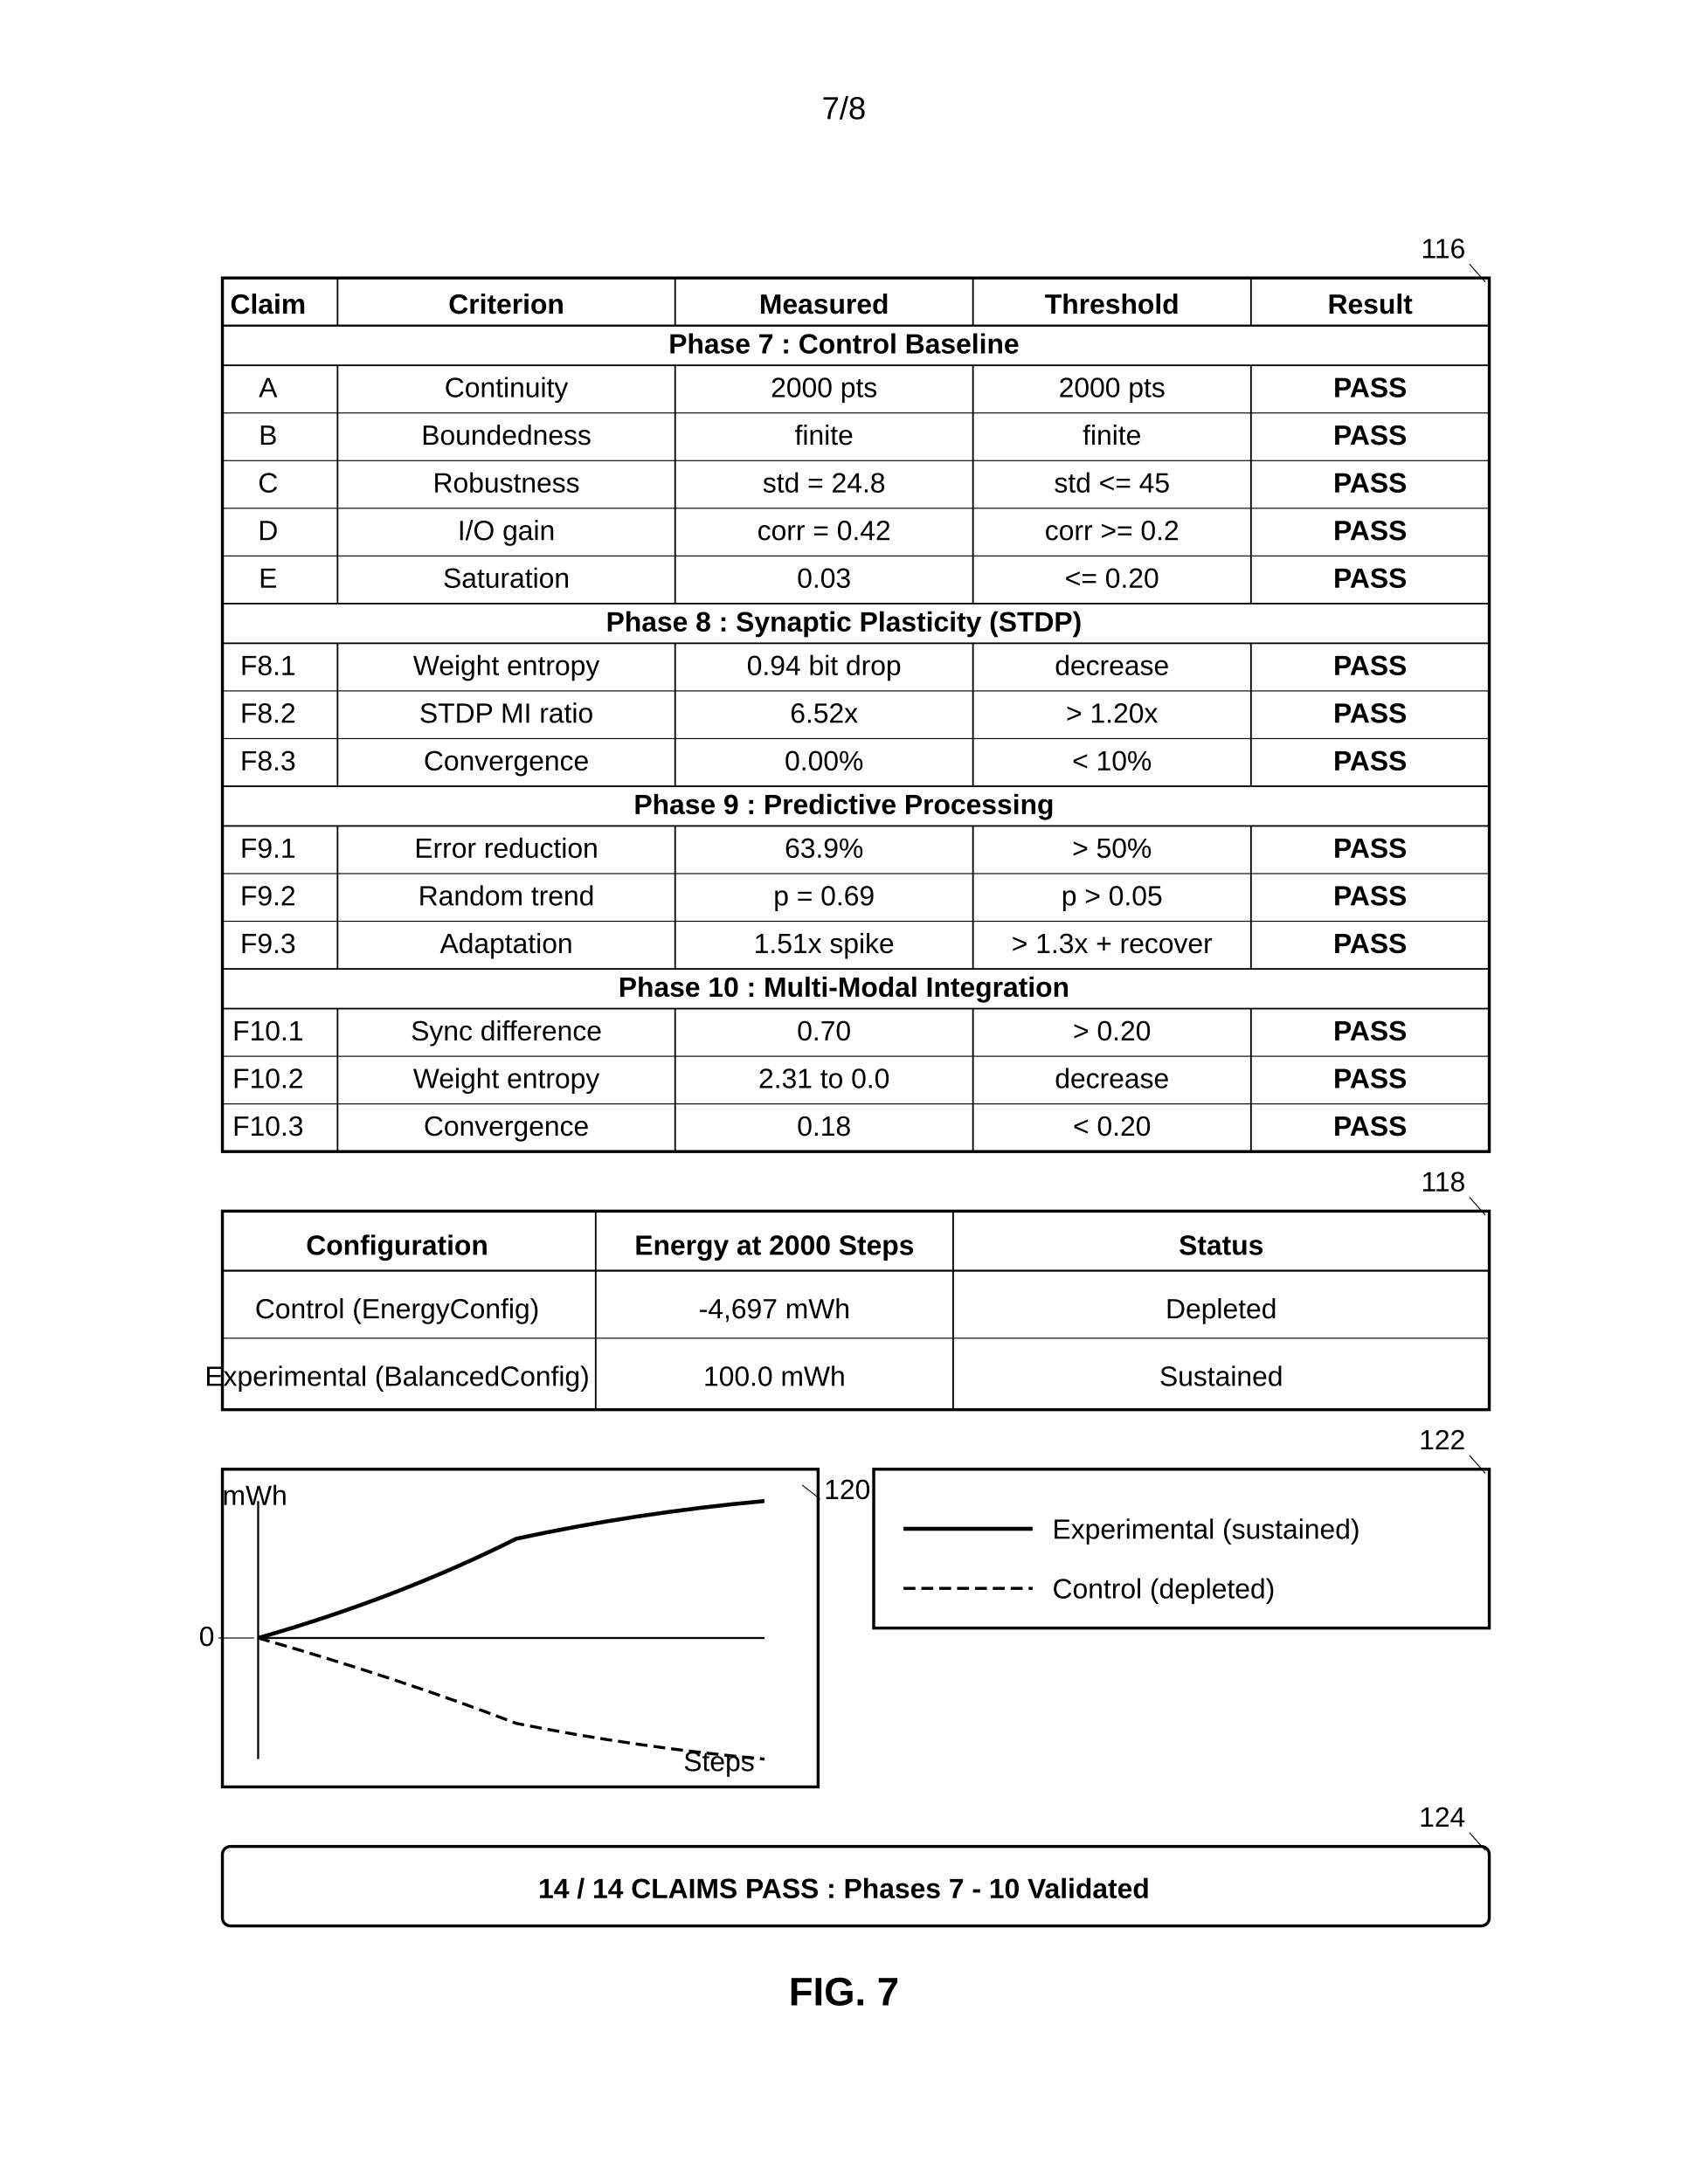
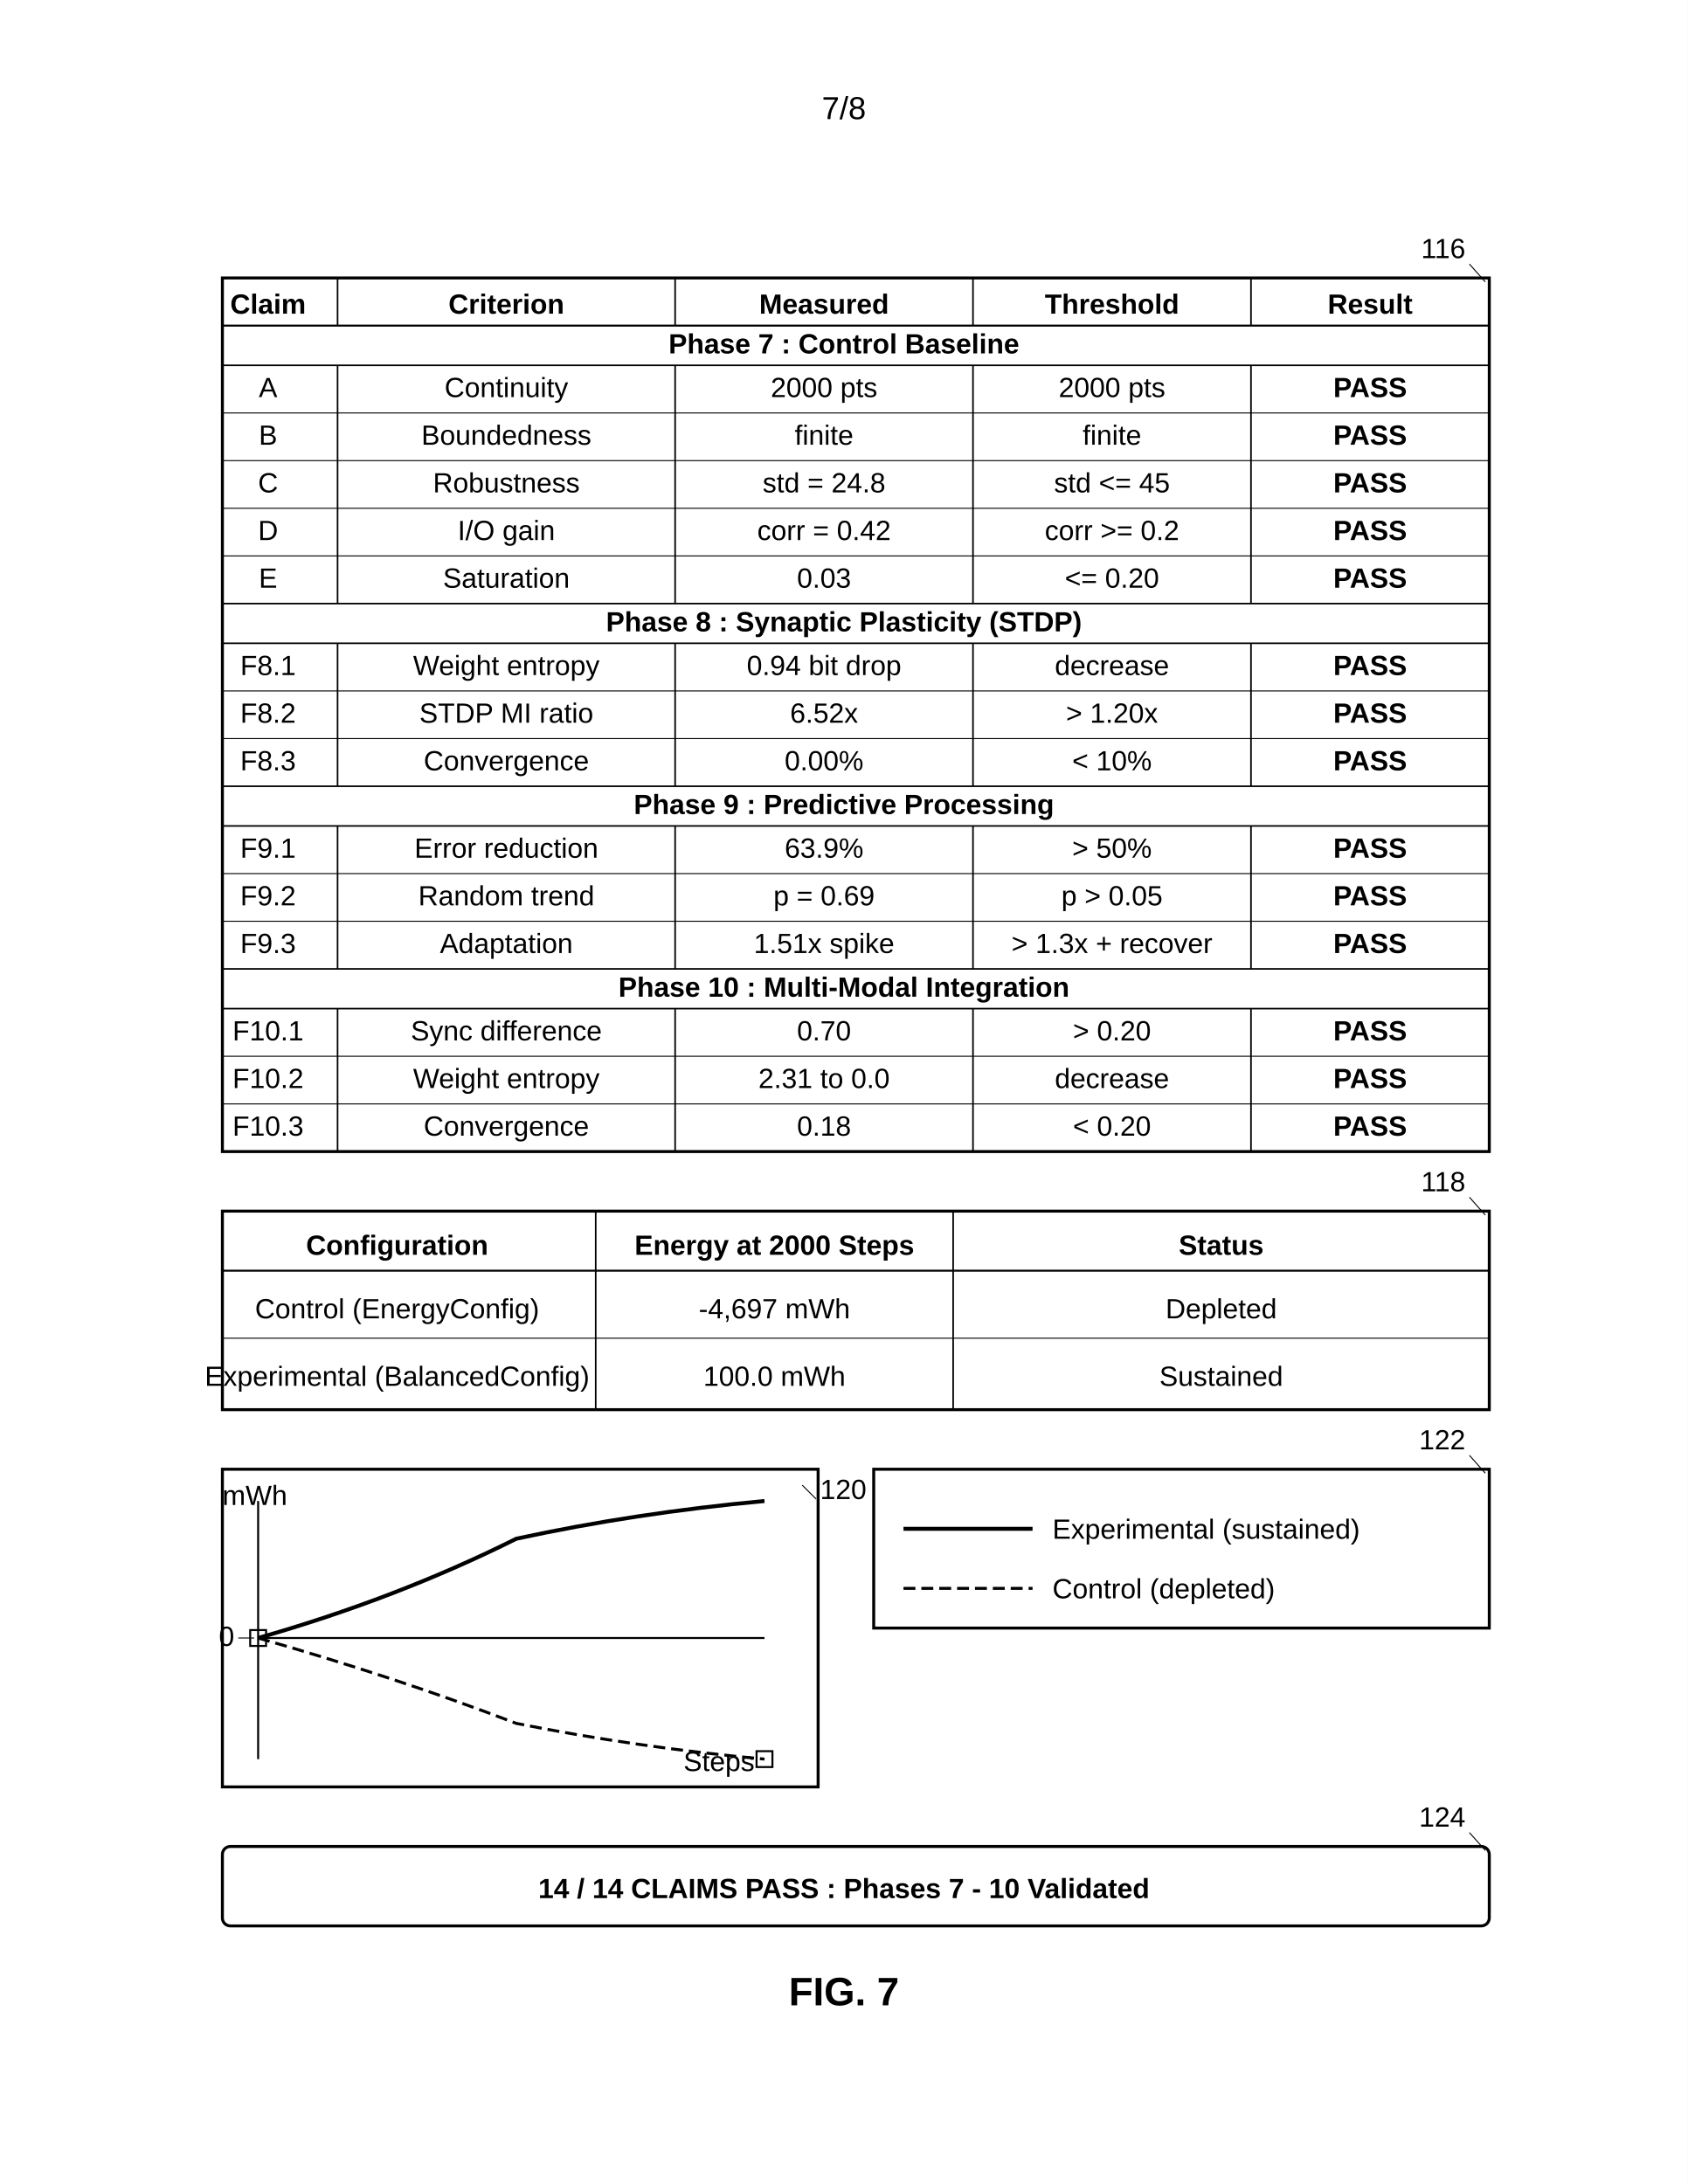
<svg xmlns="http://www.w3.org/2000/svg" width="8.5in" height="11in" viewBox="0 0 850 1100">
  <defs>
    <marker id="ah" markerWidth="6" markerHeight="4" refX="6" refY="2" orient="auto">
      <polygon points="0 0, 6 2, 0 4" fill="black" />
    </marker>
  </defs>
  <rect width="100%" height="100%" fill="white" />
  <text x="425" y="60" font-family="Arial, sans-serif" font-size="16" text-anchor="middle" fill="black">7/8</text>
  <g transform="translate(0, 50)">
    <rect x="112" y="90" width="638" height="440" fill="none" stroke="black" stroke-width="1.5" />
    <line x1="170" y1="90" x2="170" y2="114" stroke="black" stroke-width="0.8" />
    <line x1="340" y1="90" x2="340" y2="114" stroke="black" stroke-width="0.8" />
    <line x1="490" y1="90" x2="490" y2="114" stroke="black" stroke-width="0.8" />
    <line x1="630" y1="90" x2="630" y2="114" stroke="black" stroke-width="0.8" />
    <line x1="170" y1="134" x2="170" y2="254" stroke="black" stroke-width="0.8" />
    <line x1="340" y1="134" x2="340" y2="254" stroke="black" stroke-width="0.8" />
    <line x1="490" y1="134" x2="490" y2="254" stroke="black" stroke-width="0.8" />
    <line x1="630" y1="134" x2="630" y2="254" stroke="black" stroke-width="0.8" />
    <line x1="170" y1="274" x2="170" y2="346" stroke="black" stroke-width="0.8" />
    <line x1="340" y1="274" x2="340" y2="346" stroke="black" stroke-width="0.8" />
    <line x1="490" y1="274" x2="490" y2="346" stroke="black" stroke-width="0.8" />
    <line x1="630" y1="274" x2="630" y2="346" stroke="black" stroke-width="0.8" />
    <line x1="170" y1="366" x2="170" y2="438" stroke="black" stroke-width="0.8" />
    <line x1="340" y1="366" x2="340" y2="438" stroke="black" stroke-width="0.8" />
    <line x1="490" y1="366" x2="490" y2="438" stroke="black" stroke-width="0.8" />
    <line x1="630" y1="366" x2="630" y2="438" stroke="black" stroke-width="0.8" />
    <line x1="170" y1="458" x2="170" y2="530" stroke="black" stroke-width="0.8" />
    <line x1="340" y1="458" x2="340" y2="530" stroke="black" stroke-width="0.8" />
    <line x1="490" y1="458" x2="490" y2="530" stroke="black" stroke-width="0.8" />
    <line x1="630" y1="458" x2="630" y2="530" stroke="black" stroke-width="0.8" />
    <line x1="112" y1="114" x2="750" y2="114" stroke="black" stroke-width="1" />
    <text x="135" y="108" font-family="Arial, sans-serif" font-size="14" font-weight="bold" text-anchor="middle" fill="black">Claim</text>
    <text x="255" y="108" font-family="Arial, sans-serif" font-size="14" font-weight="bold" text-anchor="middle" fill="black">Criterion</text>
    <text x="415" y="108" font-family="Arial, sans-serif" font-size="14" font-weight="bold" text-anchor="middle" fill="black">Measured</text>
    <text x="560" y="108" font-family="Arial, sans-serif" font-size="14" font-weight="bold" text-anchor="middle" fill="black">Threshold</text>
    <text x="690" y="108" font-family="Arial, sans-serif" font-size="14" font-weight="bold" text-anchor="middle" fill="black">Result</text>
    <line x1="112" y1="134" x2="750" y2="134" stroke="black" stroke-width="0.8" />
    <text x="425" y="128" font-family="Arial, sans-serif" font-size="14" font-weight="bold" text-anchor="middle" fill="black">Phase 7 : Control Baseline</text>
    <line x1="112" y1="158" x2="750" y2="158" stroke="black" stroke-width="0.5" />
    <text x="135" y="150" font-family="Arial, sans-serif" font-size="14" text-anchor="middle" fill="black">A</text>
    <text x="255" y="150" font-family="Arial, sans-serif" font-size="14" text-anchor="middle" fill="black">Continuity</text>
    <text x="415" y="150" font-family="Arial, sans-serif" font-size="14" text-anchor="middle" fill="black">2000 pts</text>
    <text x="560" y="150" font-family="Arial, sans-serif" font-size="14" text-anchor="middle" fill="black">2000 pts</text>
    <text x="690" y="150" font-family="Arial, sans-serif" font-size="14" font-weight="bold" text-anchor="middle" fill="black">PASS</text>
    <line x1="112" y1="182" x2="750" y2="182" stroke="black" stroke-width="0.5" />
    <text x="135" y="174" font-family="Arial, sans-serif" font-size="14" text-anchor="middle" fill="black">B</text>
    <text x="255" y="174" font-family="Arial, sans-serif" font-size="14" text-anchor="middle" fill="black">Boundedness</text>
    <text x="415" y="174" font-family="Arial, sans-serif" font-size="14" text-anchor="middle" fill="black">finite</text>
    <text x="560" y="174" font-family="Arial, sans-serif" font-size="14" text-anchor="middle" fill="black">finite</text>
    <text x="690" y="174" font-family="Arial, sans-serif" font-size="14" font-weight="bold" text-anchor="middle" fill="black">PASS</text>
    <line x1="112" y1="206" x2="750" y2="206" stroke="black" stroke-width="0.5" />
    <text x="135" y="198" font-family="Arial, sans-serif" font-size="14" text-anchor="middle" fill="black">C</text>
    <text x="255" y="198" font-family="Arial, sans-serif" font-size="14" text-anchor="middle" fill="black">Robustness</text>
    <text x="415" y="198" font-family="Arial, sans-serif" font-size="14" text-anchor="middle" fill="black">std = 24.8</text>
    <text x="560" y="198" font-family="Arial, sans-serif" font-size="14" text-anchor="middle" fill="black">std &lt;= 45</text>
    <text x="690" y="198" font-family="Arial, sans-serif" font-size="14" font-weight="bold" text-anchor="middle" fill="black">PASS</text>
    <line x1="112" y1="230" x2="750" y2="230" stroke="black" stroke-width="0.5" />
    <text x="135" y="222" font-family="Arial, sans-serif" font-size="14" text-anchor="middle" fill="black">D</text>
    <text x="255" y="222" font-family="Arial, sans-serif" font-size="14" text-anchor="middle" fill="black">I/O gain</text>
    <text x="415" y="222" font-family="Arial, sans-serif" font-size="14" text-anchor="middle" fill="black">corr = 0.42</text>
    <text x="560" y="222" font-family="Arial, sans-serif" font-size="14" text-anchor="middle" fill="black">corr &gt;= 0.2</text>
    <text x="690" y="222" font-family="Arial, sans-serif" font-size="14" font-weight="bold" text-anchor="middle" fill="black">PASS</text>
    <line x1="112" y1="254" x2="750" y2="254" stroke="black" stroke-width="0.8" />
    <text x="135" y="246" font-family="Arial, sans-serif" font-size="14" text-anchor="middle" fill="black">E</text>
    <text x="255" y="246" font-family="Arial, sans-serif" font-size="14" text-anchor="middle" fill="black">Saturation</text>
    <text x="415" y="246" font-family="Arial, sans-serif" font-size="14" text-anchor="middle" fill="black">0.03</text>
    <text x="560" y="246" font-family="Arial, sans-serif" font-size="14" text-anchor="middle" fill="black">&lt;= 0.20</text>
    <text x="690" y="246" font-family="Arial, sans-serif" font-size="14" font-weight="bold" text-anchor="middle" fill="black">PASS</text>
    <line x1="112" y1="274" x2="750" y2="274" stroke="black" stroke-width="0.8" />
    <text x="425" y="268" font-family="Arial, sans-serif" font-size="14" font-weight="bold" text-anchor="middle" fill="black">Phase 8 : Synaptic Plasticity (STDP)</text>
    <line x1="112" y1="298" x2="750" y2="298" stroke="black" stroke-width="0.5" />
    <text x="135" y="290" font-family="Arial, sans-serif" font-size="14" text-anchor="middle" fill="black">F8.1</text>
    <text x="255" y="290" font-family="Arial, sans-serif" font-size="14" text-anchor="middle" fill="black">Weight entropy</text>
    <text x="415" y="290" font-family="Arial, sans-serif" font-size="14" text-anchor="middle" fill="black">0.94 bit drop</text>
    <text x="560" y="290" font-family="Arial, sans-serif" font-size="14" text-anchor="middle" fill="black">decrease</text>
    <text x="690" y="290" font-family="Arial, sans-serif" font-size="14" font-weight="bold" text-anchor="middle" fill="black">PASS</text>
    <line x1="112" y1="322" x2="750" y2="322" stroke="black" stroke-width="0.5" />
    <text x="135" y="314" font-family="Arial, sans-serif" font-size="14" text-anchor="middle" fill="black">F8.2</text>
    <text x="255" y="314" font-family="Arial, sans-serif" font-size="14" text-anchor="middle" fill="black">STDP MI ratio</text>
    <text x="415" y="314" font-family="Arial, sans-serif" font-size="14" text-anchor="middle" fill="black">6.52x</text>
    <text x="560" y="314" font-family="Arial, sans-serif" font-size="14" text-anchor="middle" fill="black">&gt; 1.20x</text>
    <text x="690" y="314" font-family="Arial, sans-serif" font-size="14" font-weight="bold" text-anchor="middle" fill="black">PASS</text>
    <line x1="112" y1="346" x2="750" y2="346" stroke="black" stroke-width="0.8" />
    <text x="135" y="338" font-family="Arial, sans-serif" font-size="14" text-anchor="middle" fill="black">F8.3</text>
    <text x="255" y="338" font-family="Arial, sans-serif" font-size="14" text-anchor="middle" fill="black">Convergence</text>
    <text x="415" y="338" font-family="Arial, sans-serif" font-size="14" text-anchor="middle" fill="black">0.00%</text>
    <text x="560" y="338" font-family="Arial, sans-serif" font-size="14" text-anchor="middle" fill="black">&lt; 10%</text>
    <text x="690" y="338" font-family="Arial, sans-serif" font-size="14" font-weight="bold" text-anchor="middle" fill="black">PASS</text>
    <line x1="112" y1="366" x2="750" y2="366" stroke="black" stroke-width="0.8" />
    <text x="425" y="360" font-family="Arial, sans-serif" font-size="14" font-weight="bold" text-anchor="middle" fill="black">Phase 9 : Predictive Processing</text>
    <line x1="112" y1="390" x2="750" y2="390" stroke="black" stroke-width="0.5" />
    <text x="135" y="382" font-family="Arial, sans-serif" font-size="14" text-anchor="middle" fill="black">F9.1</text>
    <text x="255" y="382" font-family="Arial, sans-serif" font-size="14" text-anchor="middle" fill="black">Error reduction</text>
    <text x="415" y="382" font-family="Arial, sans-serif" font-size="14" text-anchor="middle" fill="black">63.9%</text>
    <text x="560" y="382" font-family="Arial, sans-serif" font-size="14" text-anchor="middle" fill="black">&gt; 50%</text>
    <text x="690" y="382" font-family="Arial, sans-serif" font-size="14" font-weight="bold" text-anchor="middle" fill="black">PASS</text>
    <line x1="112" y1="414" x2="750" y2="414" stroke="black" stroke-width="0.5" />
    <text x="135" y="406" font-family="Arial, sans-serif" font-size="14" text-anchor="middle" fill="black">F9.2</text>
    <text x="255" y="406" font-family="Arial, sans-serif" font-size="14" text-anchor="middle" fill="black">Random trend</text>
    <text x="415" y="406" font-family="Arial, sans-serif" font-size="14" text-anchor="middle" fill="black">p = 0.69</text>
    <text x="560" y="406" font-family="Arial, sans-serif" font-size="14" text-anchor="middle" fill="black">p &gt; 0.05</text>
    <text x="690" y="406" font-family="Arial, sans-serif" font-size="14" font-weight="bold" text-anchor="middle" fill="black">PASS</text>
    <line x1="112" y1="438" x2="750" y2="438" stroke="black" stroke-width="0.8" />
    <text x="135" y="430" font-family="Arial, sans-serif" font-size="14" text-anchor="middle" fill="black">F9.3</text>
    <text x="255" y="430" font-family="Arial, sans-serif" font-size="14" text-anchor="middle" fill="black">Adaptation</text>
    <text x="415" y="430" font-family="Arial, sans-serif" font-size="14" text-anchor="middle" fill="black">1.51x spike</text>
    <text x="560" y="430" font-family="Arial, sans-serif" font-size="14" text-anchor="middle" fill="black">&gt; 1.3x + recover</text>
    <text x="690" y="430" font-family="Arial, sans-serif" font-size="14" font-weight="bold" text-anchor="middle" fill="black">PASS</text>
    <line x1="112" y1="458" x2="750" y2="458" stroke="black" stroke-width="0.8" />
    <text x="425" y="452" font-family="Arial, sans-serif" font-size="14" font-weight="bold" text-anchor="middle" fill="black">Phase 10 : Multi-Modal Integration</text>
    <line x1="112" y1="482" x2="750" y2="482" stroke="black" stroke-width="0.5" />
    <text x="135" y="474" font-family="Arial, sans-serif" font-size="14" text-anchor="middle" fill="black">F10.1</text>
    <text x="255" y="474" font-family="Arial, sans-serif" font-size="14" text-anchor="middle" fill="black">Sync difference</text>
    <text x="415" y="474" font-family="Arial, sans-serif" font-size="14" text-anchor="middle" fill="black">0.70</text>
    <text x="560" y="474" font-family="Arial, sans-serif" font-size="14" text-anchor="middle" fill="black">&gt; 0.20</text>
    <text x="690" y="474" font-family="Arial, sans-serif" font-size="14" font-weight="bold" text-anchor="middle" fill="black">PASS</text>
    <line x1="112" y1="506" x2="750" y2="506" stroke="black" stroke-width="0.5" />
    <text x="135" y="498" font-family="Arial, sans-serif" font-size="14" text-anchor="middle" fill="black">F10.2</text>
    <text x="255" y="498" font-family="Arial, sans-serif" font-size="14" text-anchor="middle" fill="black">Weight entropy</text>
    <text x="415" y="498" font-family="Arial, sans-serif" font-size="14" text-anchor="middle" fill="black">2.31 to 0.0</text>
    <text x="560" y="498" font-family="Arial, sans-serif" font-size="14" text-anchor="middle" fill="black">decrease</text>
    <text x="690" y="498" font-family="Arial, sans-serif" font-size="14" font-weight="bold" text-anchor="middle" fill="black">PASS</text>
    <text x="135" y="522" font-family="Arial, sans-serif" font-size="14" text-anchor="middle" fill="black">F10.3</text>
    <text x="255" y="522" font-family="Arial, sans-serif" font-size="14" text-anchor="middle" fill="black">Convergence</text>
    <text x="415" y="522" font-family="Arial, sans-serif" font-size="14" text-anchor="middle" fill="black">0.18</text>
    <text x="560" y="522" font-family="Arial, sans-serif" font-size="14" text-anchor="middle" fill="black">&lt; 0.20</text>
    <text x="690" y="522" font-family="Arial, sans-serif" font-size="14" font-weight="bold" text-anchor="middle" fill="black">PASS</text>
    <text x="738" y="80" font-family="Arial, sans-serif" font-size="14" text-anchor="end" fill="black">116</text>
    <line x1="740" y1="83" x2="748" y2="92" stroke="black" stroke-width="0.5" />
    <rect x="112" y="560" width="638" height="100" fill="none" stroke="black" stroke-width="1.5" />
    <line x1="112" y1="590" x2="750" y2="590" stroke="black" stroke-width="1" />
    <line x1="300" y1="560" x2="300" y2="660" stroke="black" stroke-width="0.8" />
    <line x1="480" y1="560" x2="480" y2="660" stroke="black" stroke-width="0.8" />
    <text x="200" y="582" font-family="Arial, sans-serif" font-size="14" font-weight="bold" text-anchor="middle" fill="black">Configuration</text>
    <text x="390" y="582" font-family="Arial, sans-serif" font-size="14" font-weight="bold" text-anchor="middle" fill="black">Energy at 2000 Steps</text>
    <text x="615" y="582" font-family="Arial, sans-serif" font-size="14" font-weight="bold" text-anchor="middle" fill="black">Status</text>
    <line x1="112" y1="624" x2="750" y2="624" stroke="black" stroke-width="0.5" />
    <text x="200" y="614" font-family="Arial, sans-serif" font-size="14" text-anchor="middle" fill="black">Control (EnergyConfig)</text>
    <text x="390" y="614" font-family="Arial, sans-serif" font-size="14" text-anchor="middle" fill="black">-4,697 mWh</text>
    <text x="615" y="614" font-family="Arial, sans-serif" font-size="14" text-anchor="middle" fill="black">Depleted</text>
    <text x="200" y="648" font-family="Arial, sans-serif" font-size="14" text-anchor="middle" fill="black">Experimental (BalancedConfig)</text>
    <text x="390" y="648" font-family="Arial, sans-serif" font-size="14" text-anchor="middle" fill="black">100.0 mWh</text>
    <text x="615" y="648" font-family="Arial, sans-serif" font-size="14" text-anchor="middle" fill="black">Sustained</text>
    <text x="738" y="550" font-family="Arial, sans-serif" font-size="14" text-anchor="end" fill="black">118</text>
    <line x1="740" y1="553" x2="748" y2="562" stroke="black" stroke-width="0.5" />
-     <rect x="112" y="690" width="300" height="160" fill="none" stroke="black" stroke-width="1.5" />
+     <path d="M 112 690 L 412 690 L 412 850 L 112 850 Z" fill="none" stroke="black" stroke-width="1.5" />
+     <rect x="126" y="771" width="8" height="8" fill="none" stroke="black" stroke-width="1" />
+     <rect x="381" y="832" width="8" height="8" fill="none" stroke="black" stroke-width="1" />
    <text x="112" y="708" font-family="Arial, sans-serif" font-size="14" text-anchor="start" fill="black">mWh</text>
    <text x="380" y="842" font-family="Arial, sans-serif" font-size="14" text-anchor="end" fill="black">Steps</text>
    <line x1="130" y1="706" x2="130" y2="836" stroke="black" stroke-width="1" />
    <line x1="130" y1="775" x2="385" y2="775" stroke="black" stroke-width="1" />
    <g class="axis-label">
-       <text x="108" y="779" font-family="Arial, sans-serif" font-size="14" text-anchor="end" fill="black">0</text>
-       <line x1="110" y1="775" x2="128" y2="775" stroke="black" stroke-width="0.5" />
+       <text x="118" y="779" font-family="Arial, sans-serif" font-size="14" text-anchor="end" fill="black">0</text>
+       <line x1="120" y1="775" x2="128" y2="775" stroke="black" stroke-width="0.5" />
    </g>
    <path d="M 130 775 Q 200 755 260 725 Q 320 712 385 706" fill="none" stroke="black" stroke-width="2" />
    <path d="M 130 775 Q 200 795 260 818 Q 320 830 385 836" fill="none" stroke="black" stroke-width="1.5" stroke-dasharray="6,3" />
-     <text x="415" y="705" font-family="Arial, sans-serif" font-size="14" text-anchor="start" fill="black">120</text>
-     <line x1="413" y1="705" x2="404" y2="698" stroke="black" stroke-width="0.5" />
+     <text x="413" y="705" font-family="Arial, sans-serif" font-size="14" text-anchor="start" fill="black">120</text>
+     <line x1="411" y1="705" x2="404" y2="698" stroke="black" stroke-width="0.5" />
    <rect x="440" y="690" width="310" height="80" fill="none" stroke="black" stroke-width="1.5" />
    <line x1="455" y1="720" x2="520" y2="720" stroke="black" stroke-width="2" />
    <text x="530" y="725" font-family="Arial, sans-serif" font-size="14" text-anchor="start" fill="black">Experimental (sustained)</text>
    <line x1="455" y1="750" x2="520" y2="750" stroke="black" stroke-width="1.5" stroke-dasharray="6,3" />
    <text x="530" y="755" font-family="Arial, sans-serif" font-size="14" text-anchor="start" fill="black">Control (depleted)</text>
    <text x="738" y="680" font-family="Arial, sans-serif" font-size="14" text-anchor="end" fill="black">122</text>
    <line x1="740" y1="683" x2="748" y2="692" stroke="black" stroke-width="0.5" />
    <rect x="112" y="880" width="638" height="40" rx="4" fill="none" stroke="black" stroke-width="1.5" />
    <text x="425" y="906" font-family="Arial, sans-serif" font-size="14" font-weight="bold" text-anchor="middle" fill="black">14 / 14 CLAIMS PASS  :  Phases 7 - 10 Validated</text>
    <text x="738" y="870" font-family="Arial, sans-serif" font-size="14" text-anchor="end" fill="black">124</text>
    <line x1="740" y1="873" x2="748" y2="882" stroke="black" stroke-width="0.5" />
    <text x="425" y="960" font-family="Arial, sans-serif" font-size="20" font-weight="bold" text-anchor="middle" fill="black">FIG. 7</text>
  </g>
</svg>
